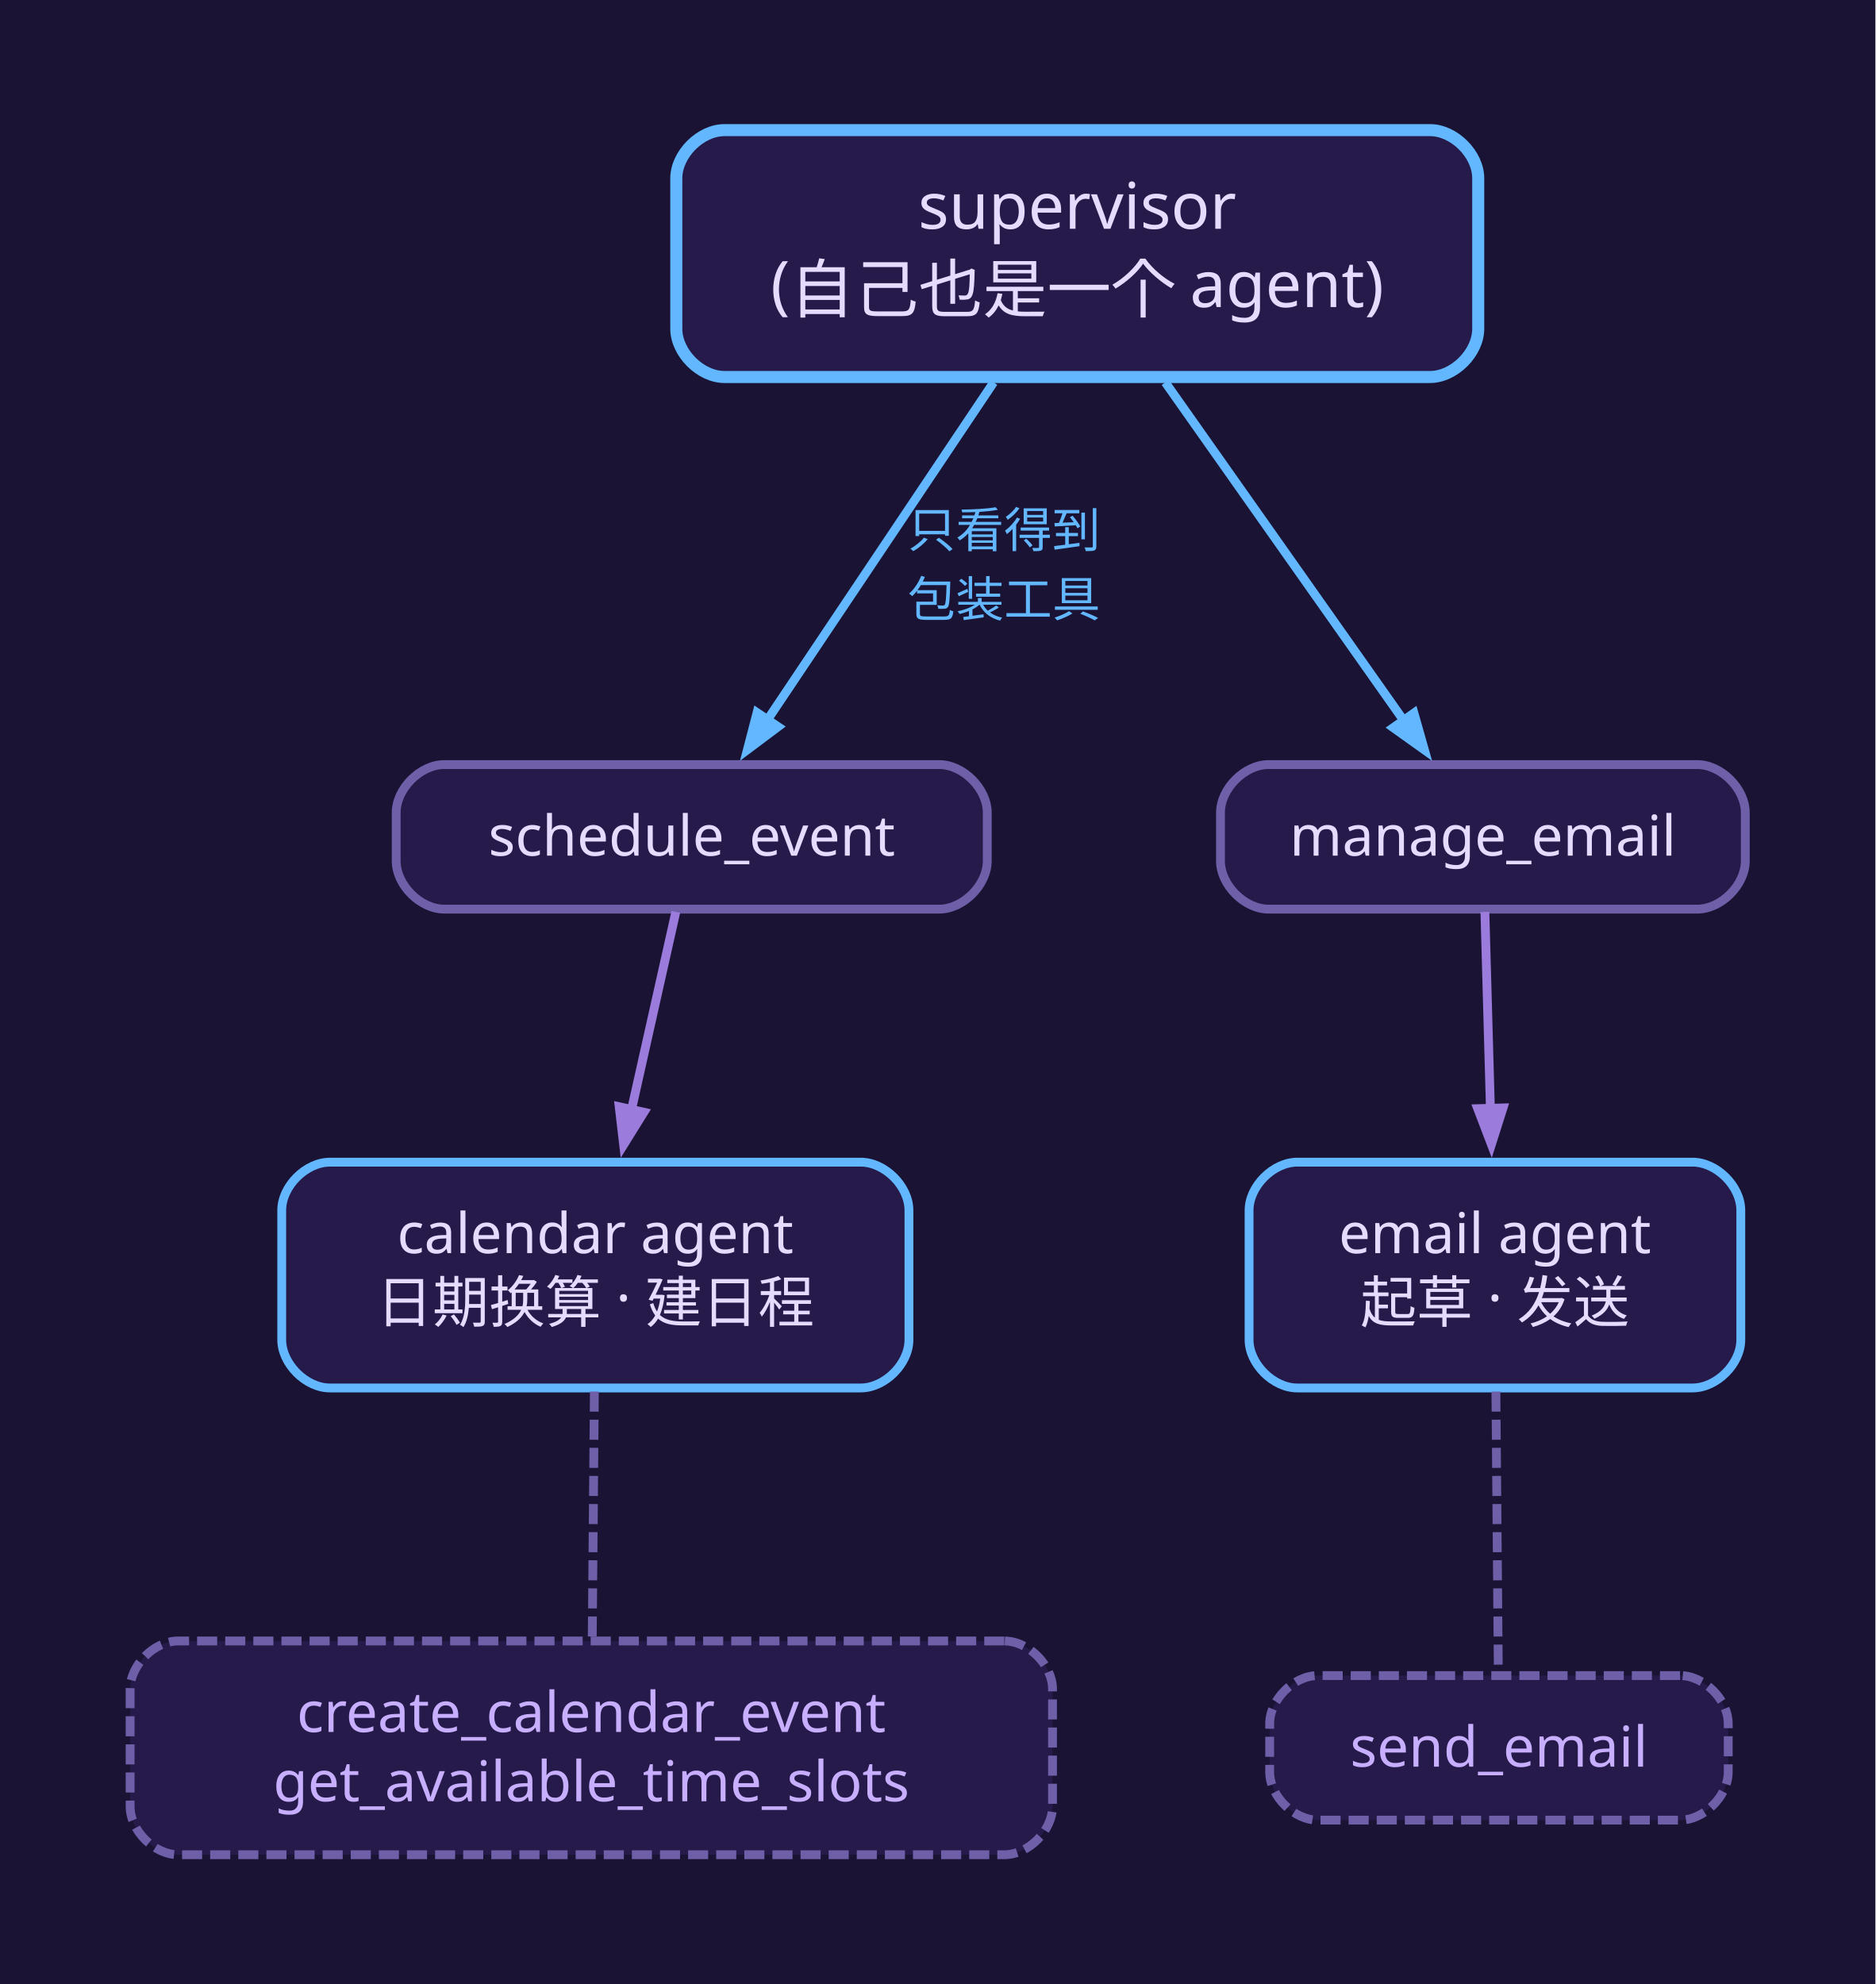
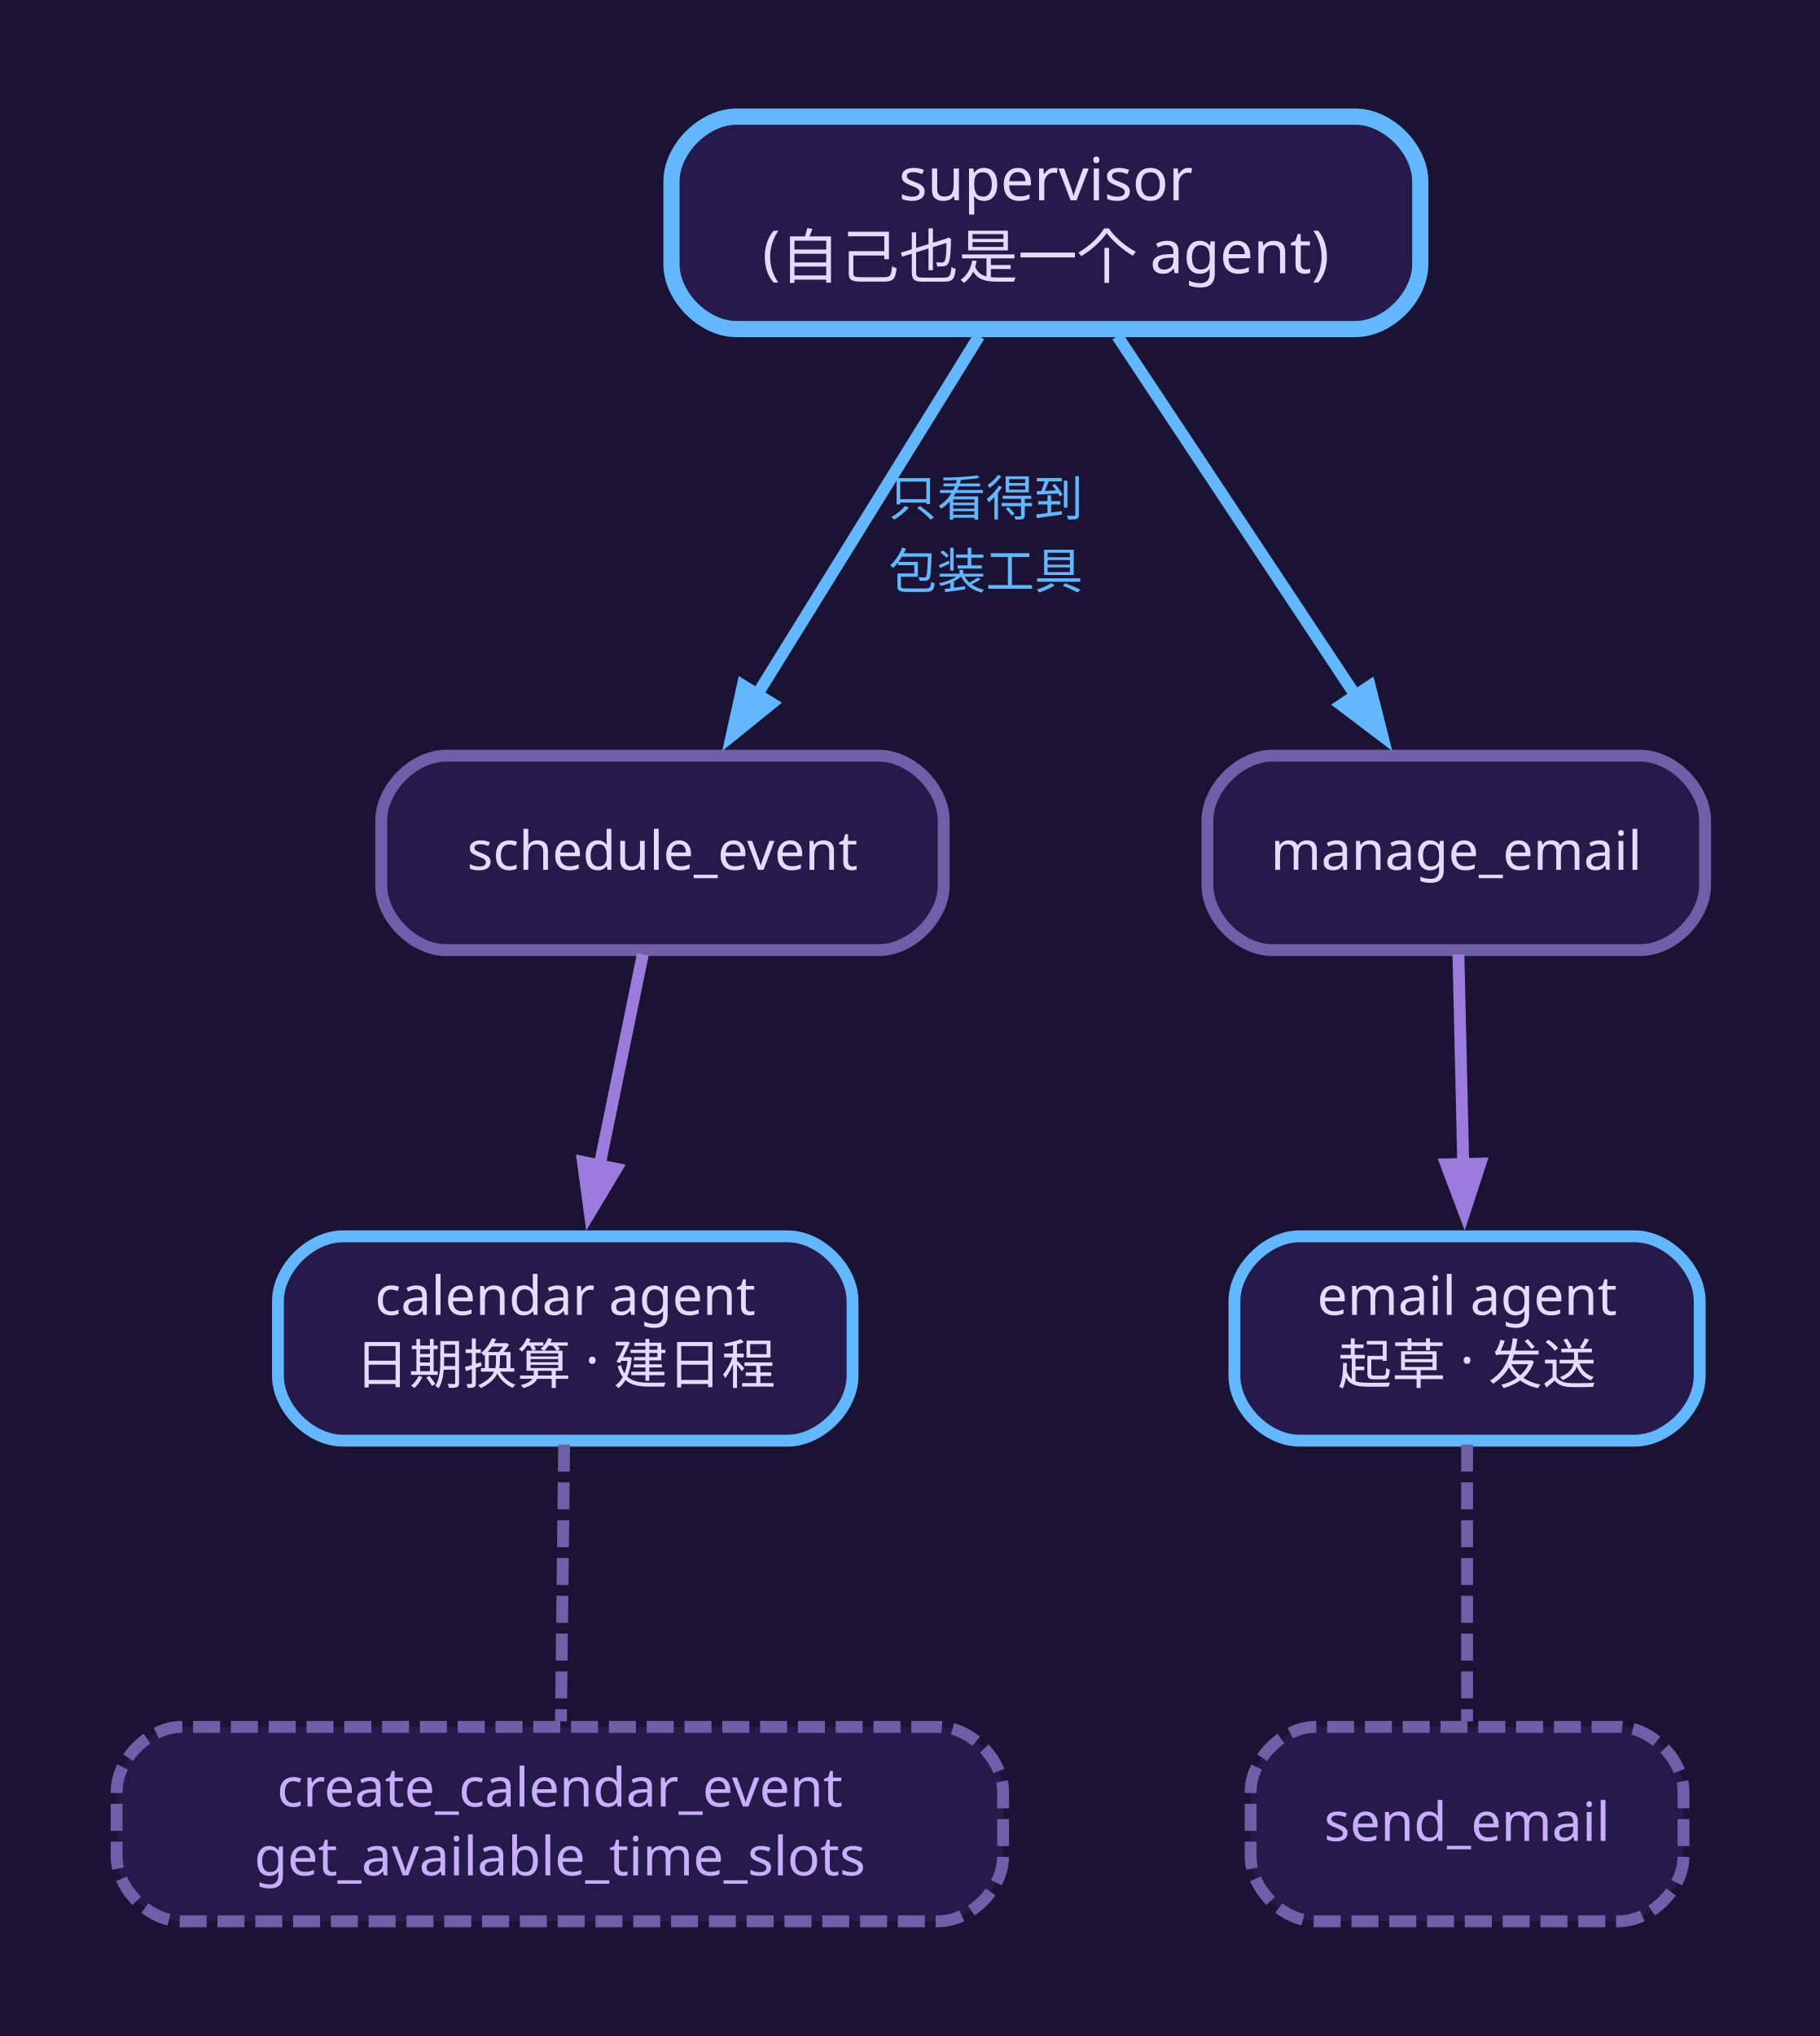
- <svg xmlns="http://www.w3.org/2000/svg" width="467pt" height="494pt" viewBox="0.00 0.00 467.00 494.00">
-   <g id="graph0" class="graph" transform="scale(1 1) rotate(0) translate(32.4 461.81)">
-     <polygon fill="#1a1334" stroke="none" points="-32.4,32.4 -32.4,-461.81 434.58,-461.81 434.58,32.4 -32.4,32.4" />
+ <svg xmlns="http://www.w3.org/2000/svg" width="337pt" height="377pt" viewBox="0.00 0.00 337.00 377.00">
+   <g id="graph0" class="graph" transform="scale(1 1) rotate(0) translate(21.6 355.76)">
+     <polygon fill="#1a1334" stroke="none" points="-21.6,21.6 -21.6,-355.76 315.76,-355.76 315.76,21.6 -21.6,21.6" />
    <g id="node1" class="node">
-       <path fill="#251a49" stroke="#62b7ff" stroke-width="3" d="M323.68,-429.41C323.68,-429.41 148,-429.41 148,-429.41 142,-429.41 136,-423.41 136,-417.41 136,-417.41 136,-379.94 136,-379.94 136,-373.94 142,-367.94 148,-367.94 148,-367.94 323.68,-367.94 323.68,-367.94 329.68,-367.94 335.68,-373.94 335.68,-379.94 335.68,-379.94 335.68,-417.41 335.68,-417.41 335.68,-423.41 329.68,-429.41 323.68,-429.41" />
-       <text xml:space="preserve" text-anchor="middle" x="235.84" y="-404.85" font-family="Menlo" font-size="16.00" fill="#e5dbff">supervisor</text>
-       <text xml:space="preserve" text-anchor="middle" x="235.84" y="-385.35" font-family="Menlo" font-size="16.00" fill="#e5dbff">(自己也是一个 agent)</text>
+       <path fill="#251a49" stroke="#62b7ff" stroke-width="3" d="M229.41,-334.16C229.41,-334.16 114.75,-334.16 114.75,-334.16 108.75,-334.16 102.75,-328.16 102.75,-322.16 102.75,-322.16 102.75,-306.83 102.75,-306.83 102.75,-300.83 108.75,-294.83 114.75,-294.83 114.75,-294.83 229.41,-294.83 229.41,-294.83 235.41,-294.83 241.41,-300.83 241.41,-306.83 241.41,-306.83 241.41,-322.16 241.41,-322.16 241.41,-328.16 235.41,-334.16 229.41,-334.16" />
+       <text xml:space="preserve" text-anchor="middle" x="172.08" y="-318.67" font-family="Menlo" font-size="11.00" fill="#e5dbff">supervisor</text>
+       <text xml:space="preserve" text-anchor="middle" x="172.08" y="-305.17" font-family="Menlo" font-size="11.00" fill="#e5dbff">(自己也是一个 agent)</text>
    </g>
    <g id="node2" class="node">
-       <path fill="#251a49" stroke="#6e5fa8" stroke-width="2.2" d="M201.43,-271.44C201.43,-271.44 78.25,-271.44 78.25,-271.44 72.25,-271.44 66.25,-265.44 66.25,-259.44 66.25,-259.44 66.25,-247.44 66.25,-247.44 66.25,-241.44 72.25,-235.44 78.25,-235.44 78.25,-235.44 201.43,-235.44 201.43,-235.44 207.43,-235.44 213.43,-241.44 213.43,-247.44 213.43,-247.44 213.43,-259.44 213.43,-259.44 213.43,-265.44 207.43,-271.44 201.43,-271.44" />
-       <text xml:space="preserve" text-anchor="middle" x="139.84" y="-248.76" font-family="Menlo" font-size="14.00" fill="#e5dbff">schedule_event</text>
+       <path fill="#251a49" stroke="#6e5fa8" stroke-width="2.2" d="M141.16,-215.83C141.16,-215.83 61,-215.83 61,-215.83 55,-215.83 49,-209.83 49,-203.83 49,-203.83 49,-191.83 49,-191.83 49,-185.83 55,-179.83 61,-179.83 61,-179.83 141.16,-179.83 141.16,-179.83 147.16,-179.83 153.16,-185.83 153.16,-191.83 153.16,-191.83 153.16,-203.83 153.16,-203.83 153.16,-209.83 147.16,-215.83 141.16,-215.83" />
+       <text xml:space="preserve" text-anchor="middle" x="101.08" y="-194.7" font-family="Menlo" font-size="10.00" fill="#e5dbff">schedule_event</text>
    </g>
    <g id="edge1" class="edge">
-       <path fill="none" stroke="#62b7ff" stroke-width="2.2" d="M215.01,-366.6C198.2,-341.51 174.75,-306.53 158.54,-282.34" />
-       <polygon fill="#62b7ff" stroke="#62b7ff" stroke-width="2.2" points="161.34,-280.86 153.71,-275.14 156.11,-284.37 161.34,-280.86" />
-       <text xml:space="preserve" text-anchor="middle" x="217.59" y="-325.54" font-family="Menlo" font-size="12.00" fill="#62b7ff">只看得到</text>
-       <text xml:space="preserve" text-anchor="middle" x="217.59" y="-308.29" font-family="Menlo" font-size="12.00" fill="#62b7ff">包装工具</text>
+       <path fill="none" stroke="#62b7ff" stroke-width="2.2" d="M159.71,-293.52C148.33,-275.14 131.33,-247.68 118.56,-227.06" />
+       <polygon fill="#62b7ff" stroke="#62b7ff" stroke-width="2.2" points="121.31,-225.52 113.89,-219.52 115.95,-228.83 121.31,-225.52" />
+       <text xml:space="preserve" text-anchor="middle" x="160.94" y="-260.28" font-family="Menlo" font-size="9.00" fill="#62b7ff">只看得到</text>
+       <text xml:space="preserve" text-anchor="middle" x="160.94" y="-246.78" font-family="Menlo" font-size="9.00" fill="#62b7ff">包装工具</text>
    </g>
    <g id="node3" class="node">
-       <path fill="#251a49" stroke="#6e5fa8" stroke-width="2.2" d="M390.18,-271.44C390.18,-271.44 283.5,-271.44 283.5,-271.44 277.5,-271.44 271.5,-265.44 271.5,-259.44 271.5,-259.44 271.5,-247.44 271.5,-247.44 271.5,-241.44 277.5,-235.44 283.5,-235.44 283.5,-235.44 390.18,-235.44 390.18,-235.44 396.18,-235.44 402.18,-241.44 402.18,-247.44 402.18,-247.44 402.18,-259.44 402.18,-259.44 402.18,-265.44 396.18,-271.44 390.18,-271.44" />
-       <text xml:space="preserve" text-anchor="middle" x="336.84" y="-248.76" font-family="Menlo" font-size="14.00" fill="#e5dbff">manage_email</text>
+       <path fill="#251a49" stroke="#6e5fa8" stroke-width="2.2" d="M282.16,-215.83C282.16,-215.83 214,-215.83 214,-215.83 208,-215.83 202,-209.83 202,-203.83 202,-203.83 202,-191.83 202,-191.83 202,-185.83 208,-179.83 214,-179.83 214,-179.83 282.16,-179.83 282.16,-179.83 288.16,-179.83 294.16,-185.83 294.16,-191.83 294.16,-191.83 294.16,-203.83 294.16,-203.83 294.16,-209.83 288.16,-215.83 282.16,-215.83" />
+       <text xml:space="preserve" text-anchor="middle" x="248.08" y="-194.7" font-family="Menlo" font-size="10.00" fill="#e5dbff">manage_email</text>
    </g>
    <g id="edge2" class="edge">
-       <path fill="none" stroke="#62b7ff" stroke-width="2.2" d="M257.76,-366.6C275.44,-341.51 300.11,-306.53 317.17,-282.34" />
-       <polygon fill="#62b7ff" stroke="#62b7ff" stroke-width="2.2" points="319.67,-284.26 322.28,-275.09 314.52,-280.63 319.67,-284.26" />
+       <path fill="none" stroke="#62b7ff" stroke-width="2.2" d="M185.32,-293.52C197.56,-275.05 215.87,-247.42 229.56,-226.77" />
+       <polygon fill="#62b7ff" stroke="#62b7ff" stroke-width="2.2" points="232.06,-228.71 234.4,-219.47 226.8,-225.23 232.06,-228.71" />
    </g>
    <g id="node4" class="node">
-       <path fill="#251a49" stroke="#62b7ff" stroke-width="2.2" d="M181.93,-172.44C181.93,-172.44 49.75,-172.44 49.75,-172.44 43.75,-172.44 37.75,-166.44 37.75,-160.44 37.75,-160.44 37.75,-128.22 37.75,-128.22 37.75,-122.22 43.75,-116.22 49.75,-116.22 49.75,-116.22 181.93,-116.22 181.93,-116.22 187.93,-116.22 193.93,-122.22 193.93,-128.22 193.93,-128.22 193.93,-160.44 193.93,-160.44 193.93,-166.44 187.93,-172.44 181.93,-172.44" />
-       <text xml:space="preserve" text-anchor="middle" x="115.84" y="-149.78" font-family="Menlo" font-size="14.00" fill="#e5dbff">calendar agent</text>
-       <text xml:space="preserve" text-anchor="middle" x="115.84" y="-132.53" font-family="Menlo" font-size="14.00" fill="#e5dbff">日期换算 · 建日程</text>
+       <path fill="#251a49" stroke="#62b7ff" stroke-width="2.2" d="M124.28,-126.83C124.28,-126.83 41.87,-126.83 41.87,-126.83 35.87,-126.83 29.87,-120.83 29.87,-114.83 29.87,-114.83 29.87,-101 29.87,-101 29.87,-95 35.87,-89 41.87,-89 41.87,-89 124.28,-89 124.28,-89 130.28,-89 136.28,-95 136.28,-101 136.28,-101 136.28,-114.83 136.28,-114.83 136.28,-120.83 130.28,-126.83 124.28,-126.83" />
+       <text xml:space="preserve" text-anchor="middle" x="83.08" y="-112.29" font-family="Menlo" font-size="10.00" fill="#e5dbff">calendar agent</text>
+       <text xml:space="preserve" text-anchor="middle" x="83.08" y="-99.54" font-family="Menlo" font-size="10.00" fill="#e5dbff">日期换算 · 建日程</text>
    </g>
    <g id="edge3" class="edge">
-       <path fill="none" stroke="#9b7bdb" stroke-width="2.2" d="M135.88,-234.75C132.88,-221.37 128.64,-202.44 124.83,-185.45" />
-       <polygon fill="#9b7bdb" stroke="#9b7bdb" stroke-width="2.2" points="127.93,-184.87 122.89,-176.77 121.78,-186.24 127.93,-184.87" />
+       <path fill="none" stroke="#9b7bdb" stroke-width="2.2" d="M97.44,-179.04C95.13,-167.78 92.09,-152.93 89.4,-139.79" />
+       <polygon fill="#9b7bdb" stroke="#9b7bdb" stroke-width="2.2" points="92.53,-139.34 87.63,-131.16 86.35,-140.61 92.53,-139.34" />
    </g>
    <g id="node5" class="node">
-       <path fill="#251a49" stroke="#62b7ff" stroke-width="2.2" d="M389.06,-172.44C389.06,-172.44 290.62,-172.44 290.62,-172.44 284.62,-172.44 278.62,-166.44 278.62,-160.44 278.62,-160.44 278.62,-128.22 278.62,-128.22 278.62,-122.22 284.62,-116.22 290.62,-116.22 290.62,-116.22 389.06,-116.22 389.06,-116.22 395.06,-116.22 401.06,-122.22 401.06,-128.22 401.06,-128.22 401.06,-160.44 401.06,-160.44 401.06,-166.44 395.06,-172.44 389.06,-172.44" />
-       <text xml:space="preserve" text-anchor="middle" x="339.84" y="-149.78" font-family="Menlo" font-size="14.00" fill="#e5dbff">email agent</text>
-       <text xml:space="preserve" text-anchor="middle" x="339.84" y="-132.53" font-family="Menlo" font-size="14.00" fill="#e5dbff">起草 · 发送</text>
+       <path fill="#251a49" stroke="#62b7ff" stroke-width="2.2" d="M281.16,-126.83C281.16,-126.83 219,-126.83 219,-126.83 213,-126.83 207,-120.83 207,-114.83 207,-114.83 207,-101 207,-101 207,-95 213,-89 219,-89 219,-89 281.16,-89 281.16,-89 287.16,-89 293.16,-95 293.16,-101 293.16,-101 293.16,-114.83 293.16,-114.83 293.16,-120.83 287.16,-126.83 281.16,-126.83" />
+       <text xml:space="preserve" text-anchor="middle" x="250.08" y="-112.29" font-family="Menlo" font-size="10.00" fill="#e5dbff">email agent</text>
+       <text xml:space="preserve" text-anchor="middle" x="250.08" y="-99.54" font-family="Menlo" font-size="10.00" fill="#e5dbff">起草 · 发送</text>
    </g>
    <g id="edge4" class="edge">
-       <path fill="none" stroke="#9b7bdb" stroke-width="2.2" d="M337.34,-234.75C337.71,-221.37 338.24,-202.44 338.72,-185.45" />
-       <polygon fill="#9b7bdb" stroke="#9b7bdb" stroke-width="2.2" points="341.85,-185.94 338.96,-176.85 335.56,-185.76 341.85,-185.94" />
+       <path fill="none" stroke="#9b7bdb" stroke-width="2.2" d="M248.48,-179.04C248.74,-167.9 249.07,-153.24 249.37,-140.2" />
+       <polygon fill="#9b7bdb" stroke="#9b7bdb" stroke-width="2.2" points="252.52,-140.29 249.57,-131.23 246.22,-140.15 252.52,-140.29" />
    </g>
    <g id="node6" class="node">
-       <path fill="#251a49" stroke="#6e5fa8" stroke-width="2.2" stroke-dasharray="5,2" d="M217.68,-53.22C217.68,-53.22 12,-53.22 12,-53.22 6,-53.22 0,-47.22 0,-41.22 0,-41.22 0,-12 0,-12 0,-6 6,0 12,0 12,0 217.68,0 217.68,0 223.68,0 229.68,-6 229.68,-12 229.68,-12 229.68,-41.22 229.68,-41.22 229.68,-47.22 223.68,-53.22 217.68,-53.22" />
-       <text xml:space="preserve" text-anchor="middle" x="114.84" y="-30.56" font-family="Menlo" font-size="14.00" fill="#c7aeff">create_calendar_event</text>
-       <text xml:space="preserve" text-anchor="middle" x="114.84" y="-13.31" font-family="Menlo" font-size="14.00" fill="#c7aeff">get_available_time_slots</text>
+       <path fill="#251a49" stroke="#6e5fa8" stroke-width="2.2" stroke-dasharray="5,2" d="M152.16,-36C152.16,-36 12,-36 12,-36 6,-36 0,-30 0,-24 0,-24 0,-12 0,-12 0,-6 6,0 12,0 12,0 152.16,0 152.16,0 158.16,0 164.16,-6 164.16,-12 164.16,-12 164.16,-24 164.16,-24 164.16,-30 158.16,-36 152.16,-36" />
+       <text xml:space="preserve" text-anchor="middle" x="82.08" y="-21.25" font-family="Menlo" font-size="10.00" fill="#c7aeff">create_calendar_event</text>
+       <text xml:space="preserve" text-anchor="middle" x="82.08" y="-8.5" font-family="Menlo" font-size="10.00" fill="#c7aeff">get_available_time_slots</text>
    </g>
    <g id="edge5" class="edge">
-       <path fill="none" stroke="#6e5fa8" stroke-width="2.2" stroke-dasharray="5,2" d="M115.6,-115.32C115.44,-96.72 115.23,-72.46 115.07,-54.17" />
+       <path fill="none" stroke="#6e5fa8" stroke-width="2.2" stroke-dasharray="5,2" d="M82.87,-88.27C82.7,-73.15 82.45,-51.97 82.28,-37.02" />
    </g>
    <g id="node7" class="node">
-       <path fill="#251a49" stroke="#6e5fa8" stroke-width="2.2" stroke-dasharray="5,2" d="M385.93,-44.61C385.93,-44.61 295.75,-44.61 295.75,-44.61 289.75,-44.61 283.75,-38.61 283.75,-32.61 283.75,-32.61 283.75,-20.61 283.75,-20.61 283.75,-14.61 289.75,-8.61 295.75,-8.61 295.75,-8.61 385.93,-8.61 385.93,-8.61 391.93,-8.61 397.93,-14.61 397.93,-20.61 397.93,-20.61 397.93,-32.61 397.93,-32.61 397.93,-38.61 391.93,-44.61 385.93,-44.61" />
-       <text xml:space="preserve" text-anchor="middle" x="340.84" y="-21.93" font-family="Menlo" font-size="14.00" fill="#c7aeff">send_email</text>
+       <path fill="#251a49" stroke="#6e5fa8" stroke-width="2.2" stroke-dasharray="5,2" d="M278.16,-36C278.16,-36 222,-36 222,-36 216,-36 210,-30 210,-24 210,-24 210,-12 210,-12 210,-6 216,0 222,0 222,0 278.16,0 278.16,0 284.16,0 290.16,-6 290.16,-12 290.16,-12 290.16,-24 290.16,-24 290.16,-30 284.16,-36 278.16,-36" />
+       <text xml:space="preserve" text-anchor="middle" x="250.08" y="-14.88" font-family="Menlo" font-size="10.00" fill="#c7aeff">send_email</text>
    </g>
    <g id="edge6" class="edge">
-       <path fill="none" stroke="#6e5fa8" stroke-width="2.2" stroke-dasharray="5,2" d="M340.08,-115.32C340.27,-93.65 340.52,-64.28 340.68,-45.64" />
+       <path fill="none" stroke="#6e5fa8" stroke-width="2.2" stroke-dasharray="5,2" d="M250.08,-88.27C250.08,-73.15 250.08,-51.97 250.08,-37.02" />
    </g>
  </g>
</svg>
